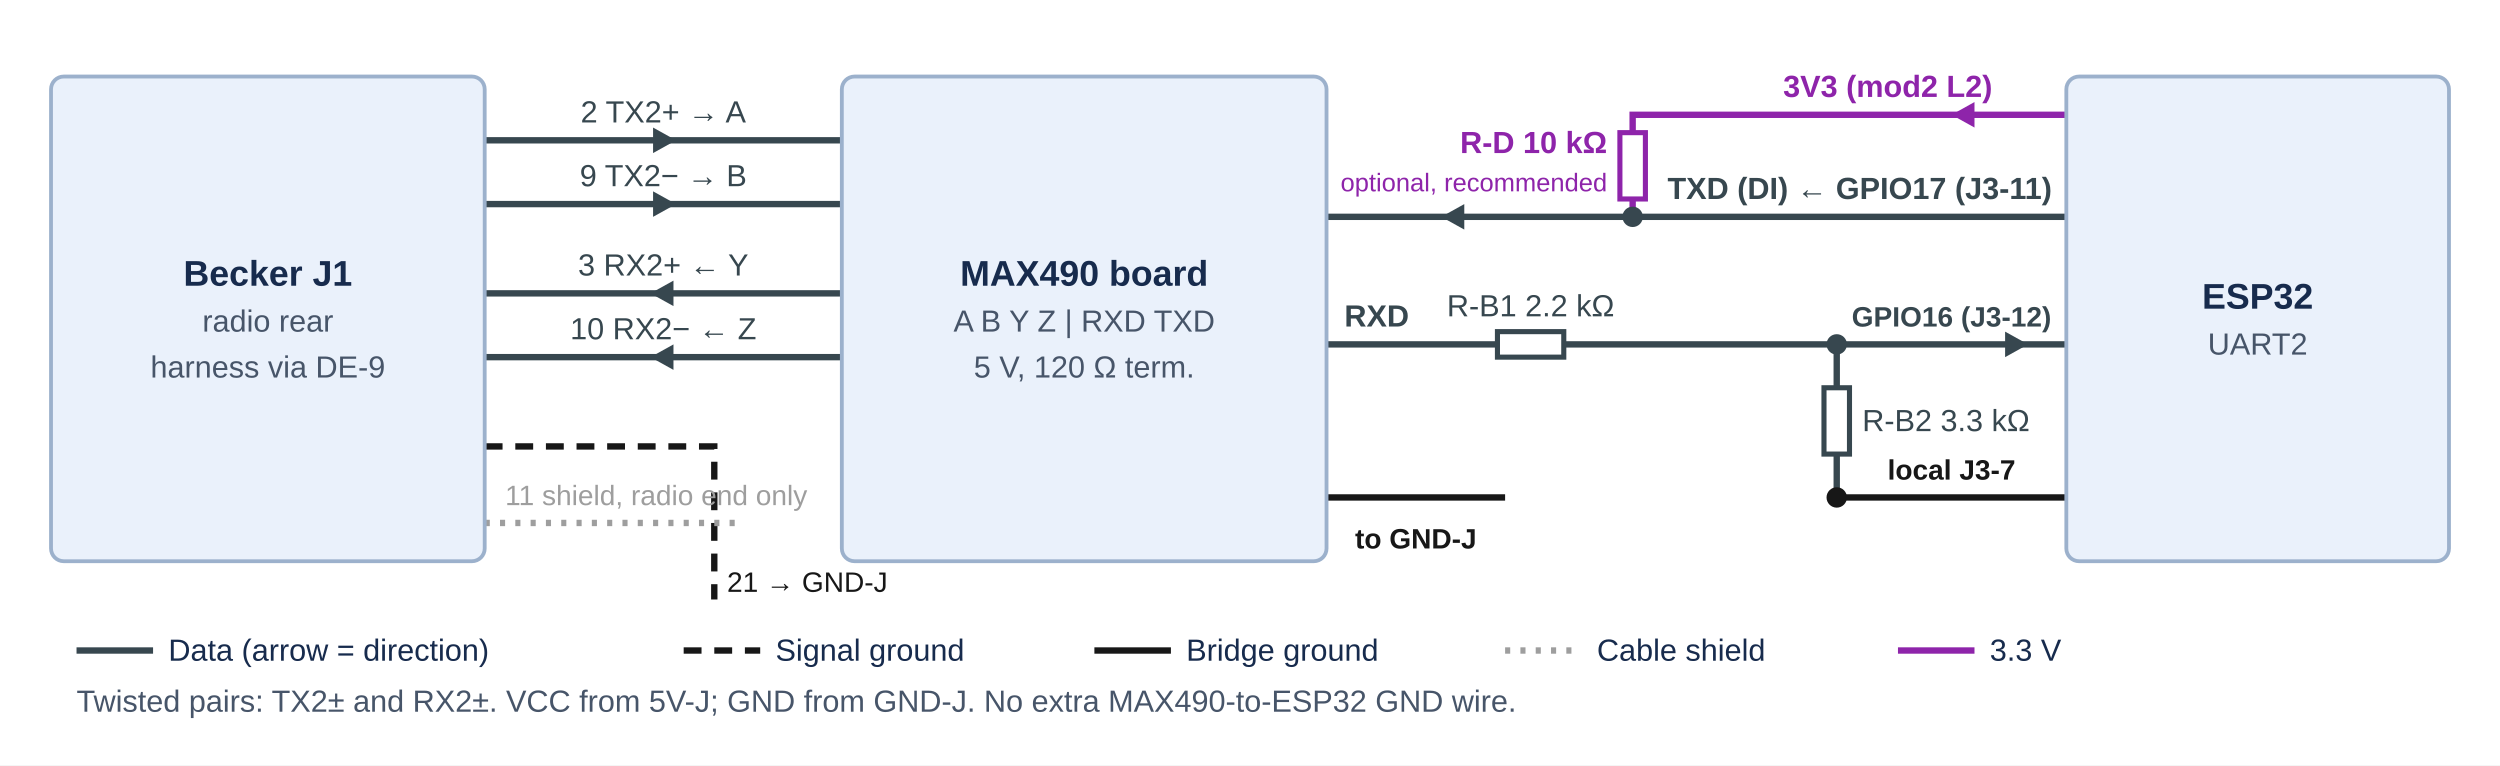
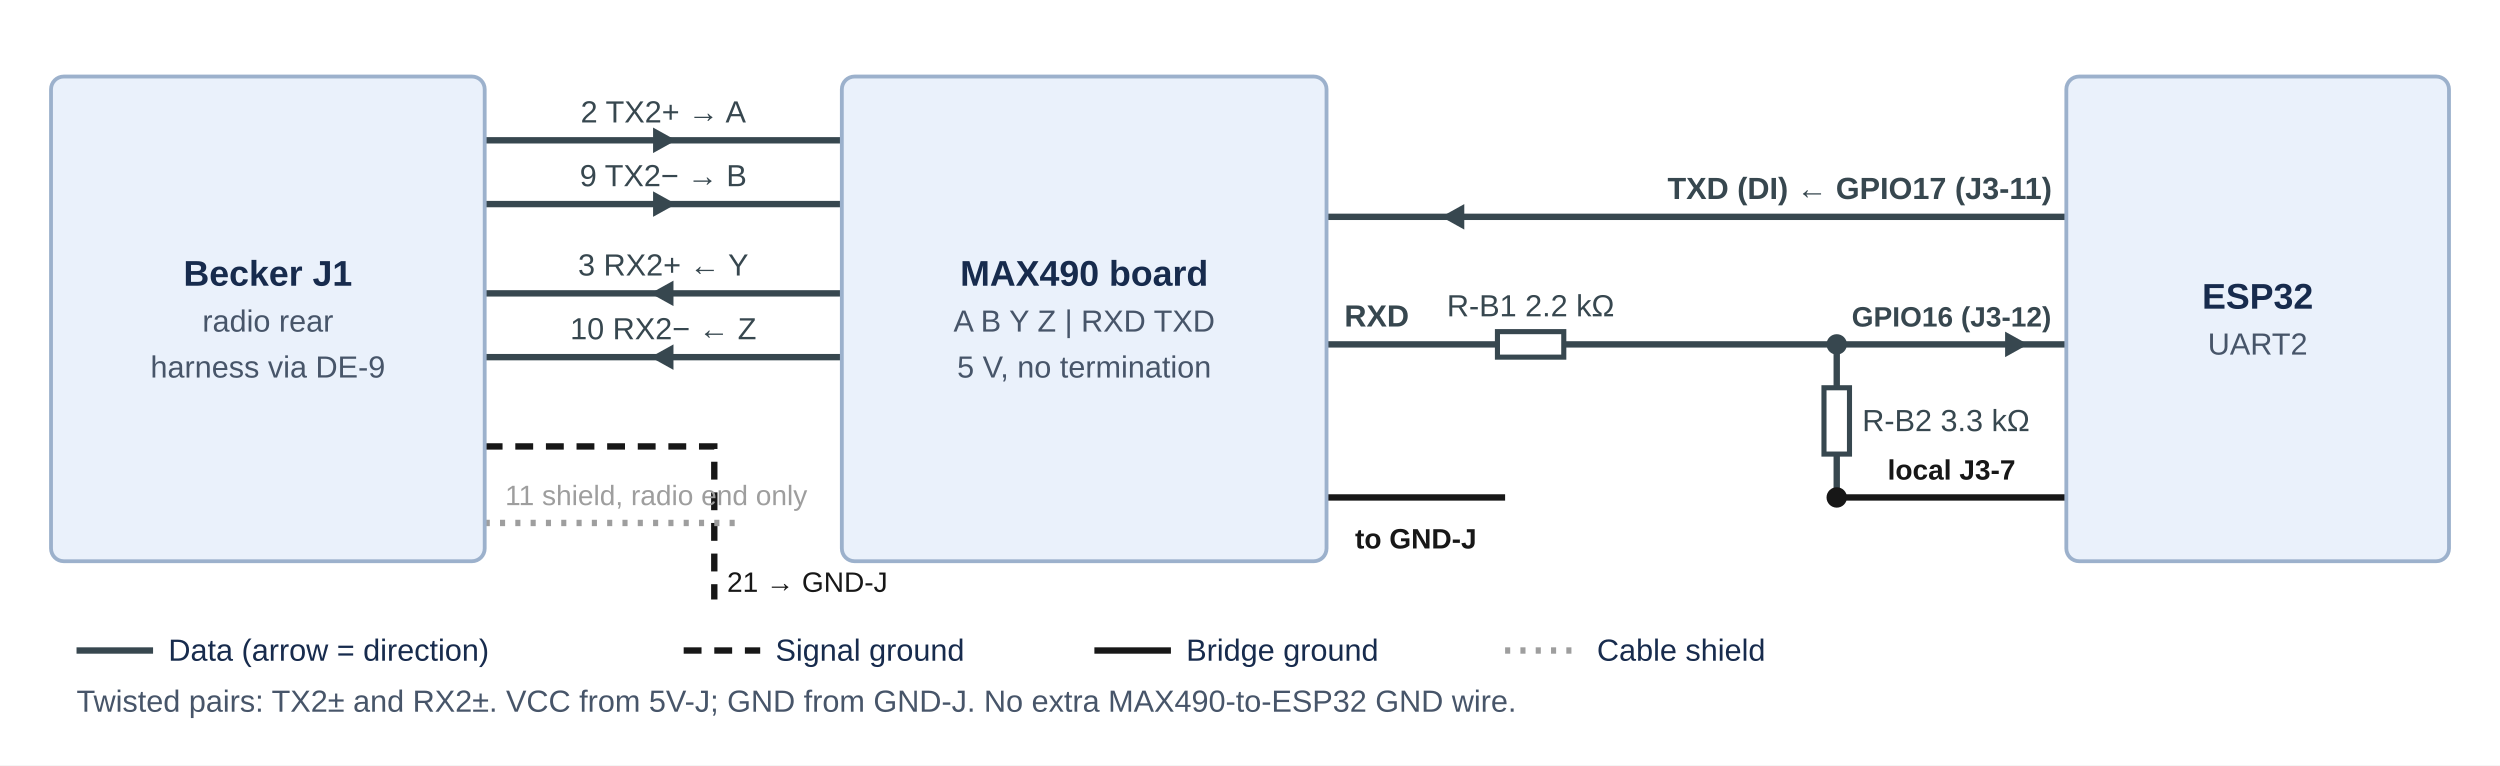
<svg xmlns="http://www.w3.org/2000/svg" width="980" height="300" viewBox="0 0 980 300" role="img" aria-labelledby="title desc">
  <rect width="980" height="300" fill="white" />
  <g font-family="Arial,sans-serif">
    <path d="M190 55 L330 55" stroke="#37474f" stroke-width="2.5" fill="none" />
    <path d="M190 80 L330 80" stroke="#37474f" stroke-width="2.5" fill="none" />
    <path d="M330 115 L190 115" stroke="#37474f" stroke-width="2.5" fill="none" />
    <path d="M330 140 L190 140" stroke="#37474f" stroke-width="2.5" fill="none" />
    <path d="M190 175 L280 175 L280 235" stroke="#171717" stroke-width="2.5" fill="none" stroke-dasharray="7 5" />
    <path d="M190 205 L290 205" stroke="#9e9e9e" stroke-width="2.5" fill="none" stroke-dasharray="2 4" />
-     <path d="M810 45 L640 45 L640 85" stroke="#8e24aa" stroke-width="2.5" fill="none" />
    <path d="M810 85 L520 85" stroke="#37474f" stroke-width="2.5" fill="none" />
    <path d="M520 135 L810 135" stroke="#37474f" stroke-width="2.5" fill="none" />
    <path d="M720 135 L720 195" stroke="#37474f" stroke-width="2.5" fill="none" />
    <path d="M720 195 L810 195" stroke="#171717" stroke-width="2.5" fill="none" />
    <path d="M520 195 L590 195" stroke="#171717" stroke-width="2.5" fill="none" />
    <path d="M30 255 H60" stroke="#37474f" stroke-width="2.5" />
    <path d="M268 255 H298" stroke="#171717" stroke-width="2.5" stroke-dasharray="7 5" />
    <path d="M429 255 H459" stroke="#171717" stroke-width="2.5" />
    <path d="M590 255 H620" stroke="#9e9e9e" stroke-width="2.5" stroke-dasharray="2 4" />
-     <path d="M744 255 H774" stroke="#8e24aa" stroke-width="2.5" />
    <polygon points="256,50 256,60 265,55" fill="#37474f" />
    <polygon points="256,75 256,85 265,80" fill="#37474f" />
    <polygon points="264,110 264,120 255,115" fill="#37474f" />
    <polygon points="264,135 264,145 255,140" fill="#37474f" />
-     <polygon points="774,40 774,50 765,45" fill="#8e24aa" />
    <polygon points="574,80 574,90 565,85" fill="#37474f" />
-     <circle cx="640" cy="85" r="4" fill="#37474f" />
    <polygon points="786,130 786,140 795,135" fill="#37474f" />
    <circle cx="720" cy="135" r="4" fill="#37474f" />
    <circle cx="720" cy="195" r="4" fill="#171717" />
    <rect x="20" y="30" width="170" height="190" rx="5" fill="#eaf1fb" stroke="#9cb1cc" stroke-width="1.5" />
    <rect x="330" y="30" width="190" height="190" rx="5" fill="#eaf1fb" stroke="#9cb1cc" stroke-width="1.5" />
    <rect x="810" y="30" width="150" height="190" rx="5" fill="#eaf1fb" stroke="#9cb1cc" stroke-width="1.5" />
-     <rect x="635.0" y="52.0" width="10" height="26" fill="white" stroke="#8e24aa" stroke-width="2" />
    <rect x="587.0" y="130.0" width="26" height="10" fill="white" stroke="#37474f" stroke-width="2" />
    <rect x="715.0" y="152.0" width="10" height="26" fill="white" stroke="#37474f" stroke-width="2" />
    <text x="105.0" y="112.0" font-size="14" fill="#172b4d" text-anchor="middle" font-weight="700">Becker J1</text>
    <text x="105.0" y="130.0" font-size="12" fill="#475569" text-anchor="middle">radio rear</text>
    <text x="105.0" y="148.0" font-size="12" fill="#475569" text-anchor="middle">harness via DE-9</text>
    <text x="425.0" y="112.0" font-size="14" fill="#172b4d" text-anchor="middle" font-weight="700">MAX490 board</text>
    <text x="425.0" y="130.0" font-size="12" fill="#475569" text-anchor="middle">A B Y Z | RXD TXD</text>
-     <text x="425.0" y="148.0" font-size="12" fill="#475569" text-anchor="middle">5 V, 120 Ω term.</text>
+     <text x="425.0" y="148.0" font-size="12" fill="#475569" text-anchor="middle">5 V, no termination</text>
    <text x="885.0" y="121.0" font-size="14" fill="#172b4d" text-anchor="middle" font-weight="700">ESP32</text>
    <text x="885.0" y="139.0" font-size="12" fill="#475569" text-anchor="middle">UART2</text>
    <text x="260" y="48" font-size="12" fill="#37474f" text-anchor="middle">2 TX2+ → A</text>
    <text x="260" y="73" font-size="12" fill="#37474f" text-anchor="middle">9 TX2− → B</text>
    <text x="260" y="108" font-size="12" fill="#37474f" text-anchor="middle">3 RX2+ ← Y</text>
    <text x="260" y="133" font-size="12" fill="#37474f" text-anchor="middle">10 RX2− ← Z</text>
    <text x="285" y="232" font-size="11" fill="#171717" text-anchor="start">21 → GND-J</text>
    <text x="198" y="198" font-size="11" fill="#9e9e9e" text-anchor="start">11 shield, radio end only</text>
-     <text x="740" y="38" font-size="12" fill="#8e24aa" text-anchor="middle" font-weight="700">3V3 (mod2 L2)</text>
-     <text x="630" y="60" font-size="12" fill="#8e24aa" text-anchor="end" font-weight="700">R-D 10 kΩ</text>
-     <text x="630" y="75" font-size="10" fill="#8e24aa" text-anchor="end">optional, recommended</text>
    <text x="729" y="78" font-size="12" fill="#37474f" text-anchor="middle" font-weight="700">TXD (DI) ← GPIO17 (J3-11)</text>
    <text x="527" y="128" font-size="12" fill="#37474f" text-anchor="start" font-weight="700">RXD</text>
    <text x="600" y="124" font-size="12" fill="#37474f" text-anchor="middle">R-B1 2.2 kΩ</text>
    <text x="765" y="128" font-size="11" fill="#37474f" text-anchor="middle" font-weight="700">GPIO16 (J3-12)</text>
    <text x="730" y="169" font-size="12" fill="#37474f" text-anchor="start">R-B2 3.3 kΩ</text>
    <text x="765" y="188" font-size="11" fill="#171717" text-anchor="middle" font-weight="700">local J3-7</text>
    <text x="555" y="215" font-size="11" fill="#171717" text-anchor="middle" font-weight="700">to GND-J</text>
    <text x="66" y="259" font-size="12" fill="#172b4d" text-anchor="start">Data (arrow = direction)</text>
    <text x="304" y="259" font-size="12" fill="#172b4d" text-anchor="start">Signal ground</text>
    <text x="465" y="259" font-size="12" fill="#172b4d" text-anchor="start">Bridge ground</text>
    <text x="626" y="259" font-size="12" fill="#172b4d" text-anchor="start">Cable shield</text>
-     <text x="780" y="259" font-size="12" fill="#172b4d" text-anchor="start">3.3 V</text>
    <text x="30" y="279" font-size="12" fill="#475569" text-anchor="start">Twisted pairs: TX2± and RX2±. VCC from 5V-J; GND from GND-J. No extra MAX490-to-ESP32 GND wire.</text>
  </g>
</svg>
